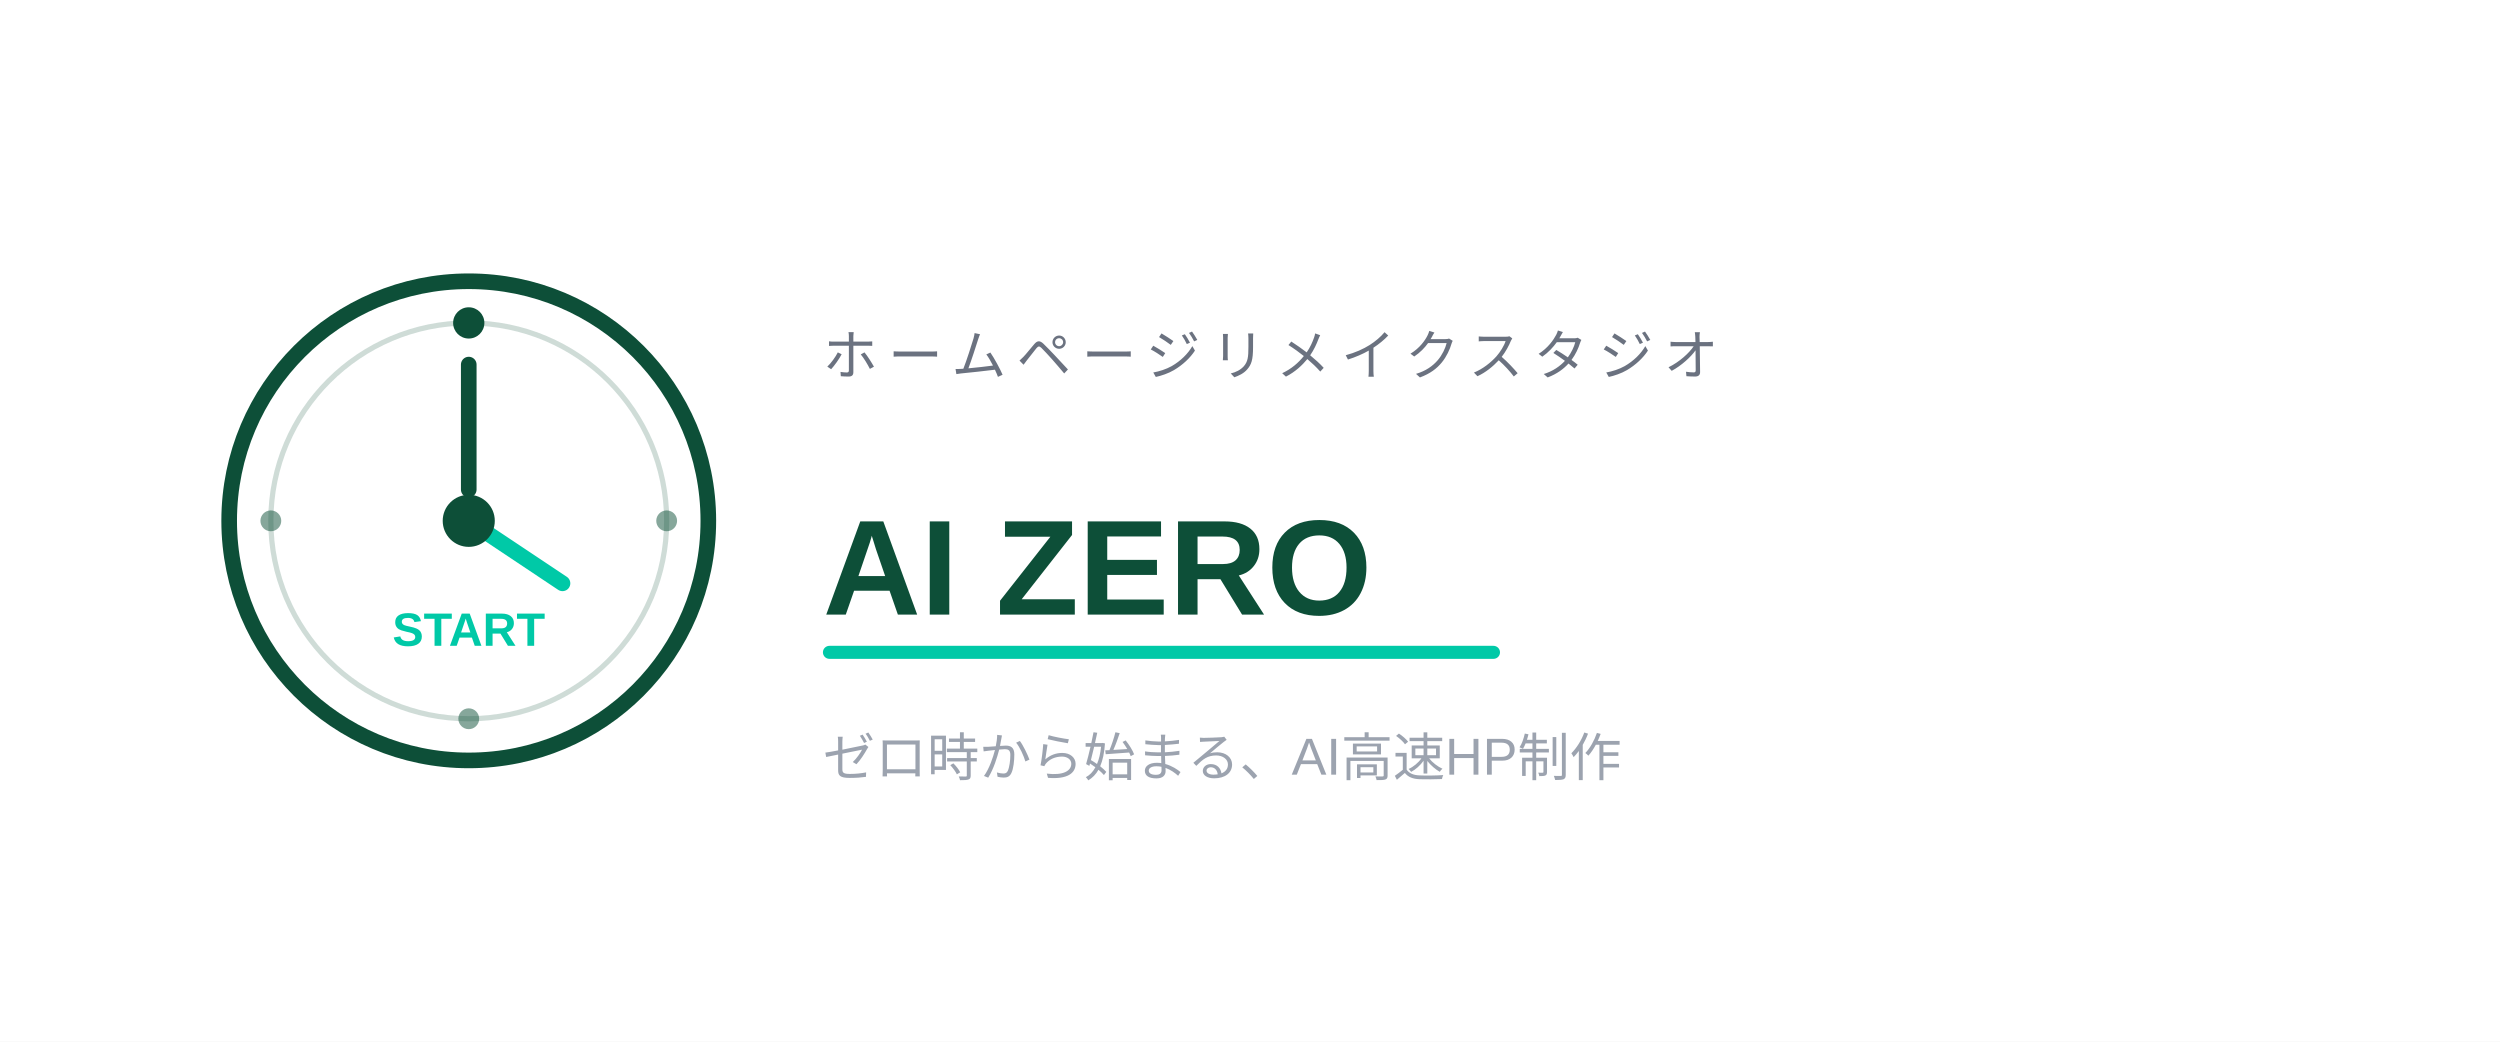
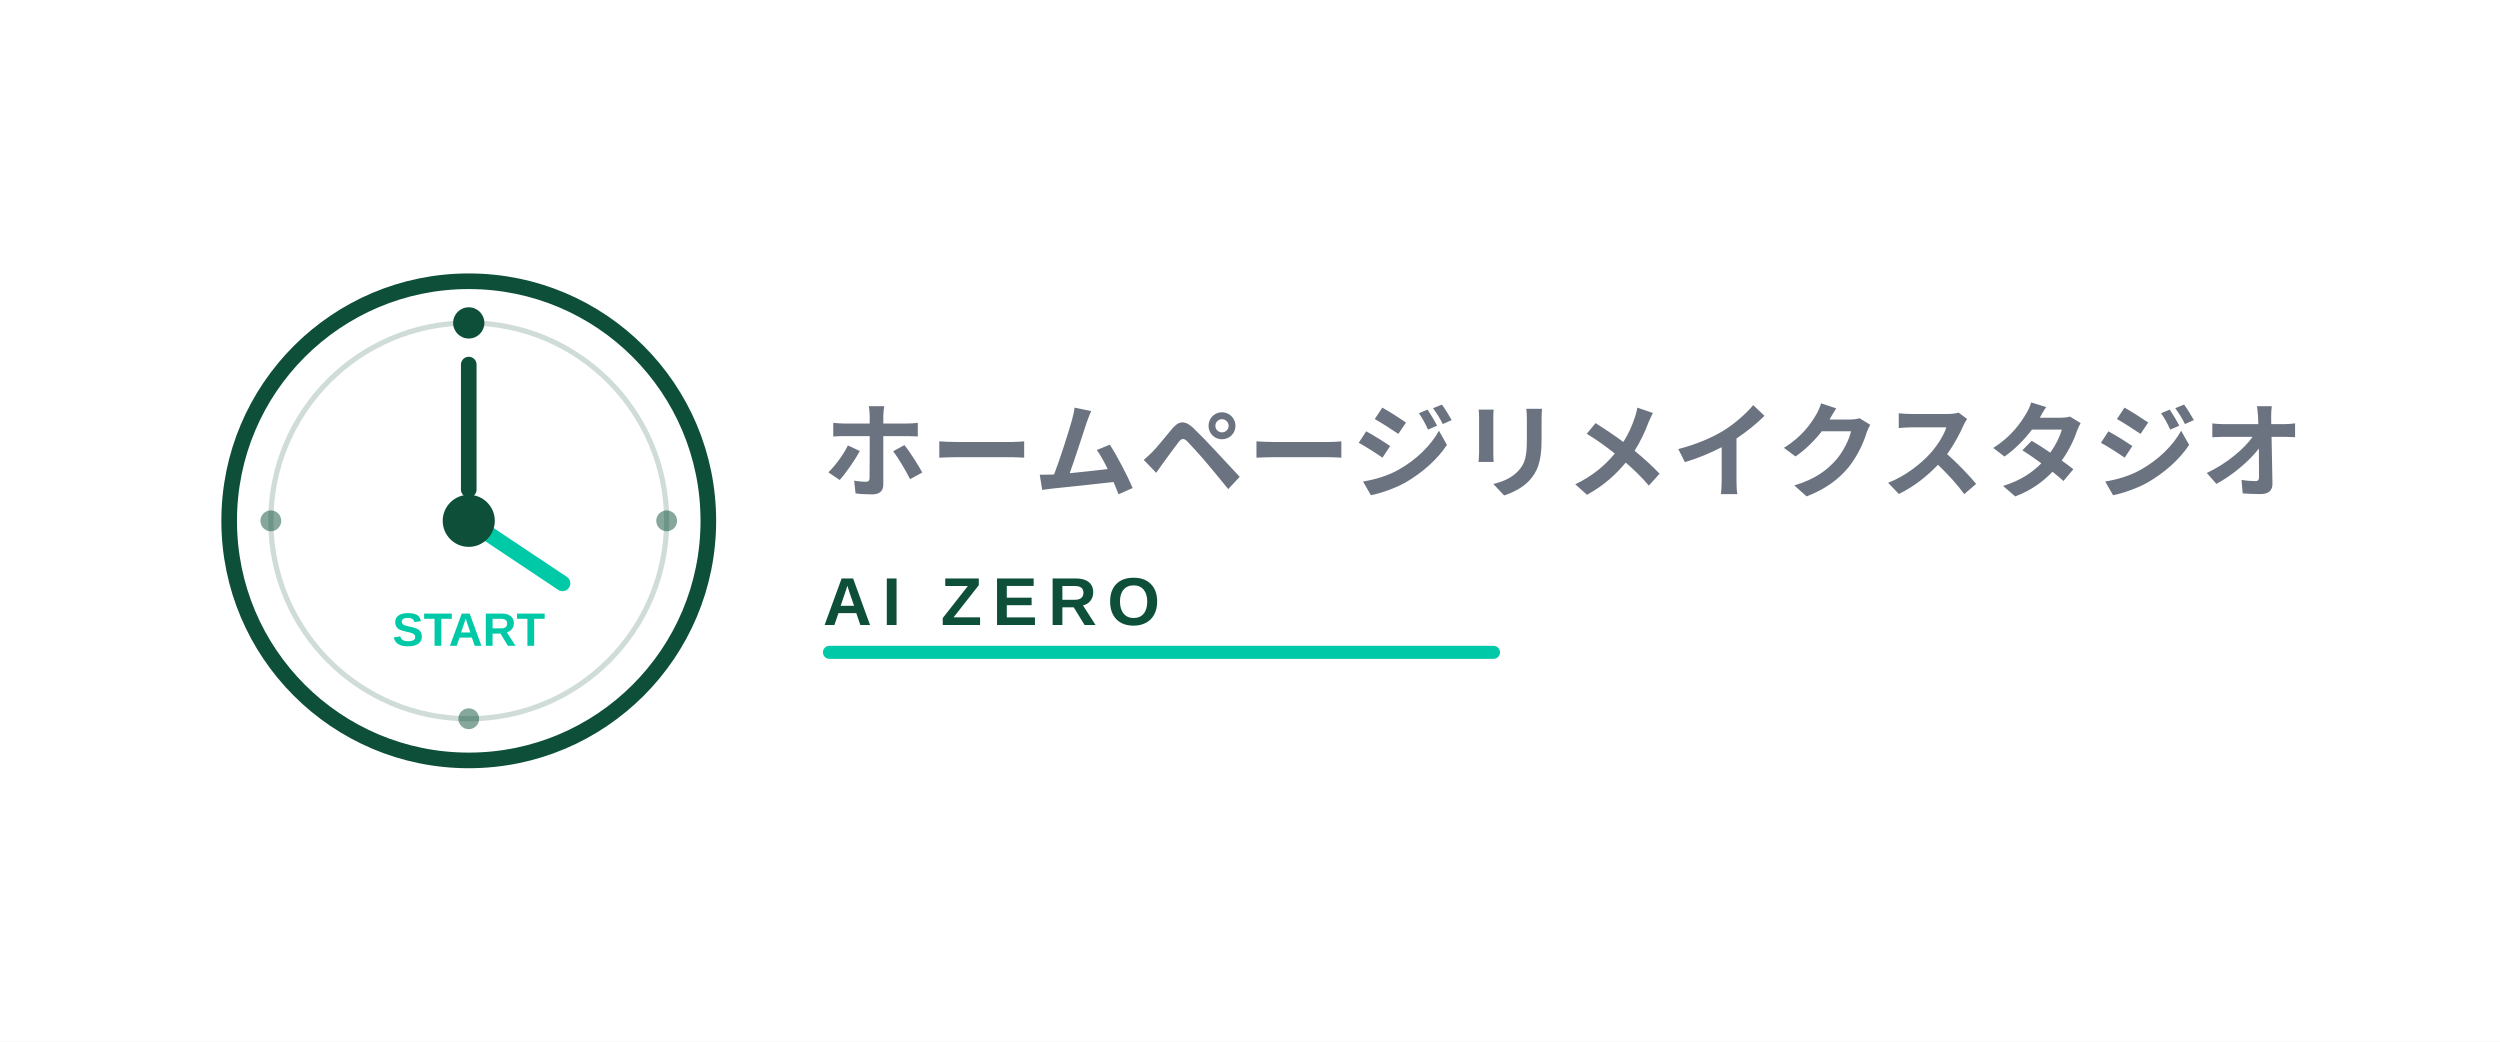
<svg xmlns="http://www.w3.org/2000/svg" viewBox="0 0 480 200" width="480" height="200">
  <rect width="480" height="200" fill="white" />
  <g transform="translate(90,100)">
    <circle cx="0" cy="0" r="46" fill="none" stroke="#0D4F38" stroke-width="3" />
    <circle cx="0" cy="0" r="38" fill="none" stroke="#0D4F38" stroke-width="1" opacity="0.2" />
    <line x1="0" y1="-30" x2="0" y2="-6" stroke="#0D4F38" stroke-width="3" stroke-linecap="round" />
    <line x1="0" y1="0" x2="18" y2="12" stroke="#00C9A7" stroke-width="3" stroke-linecap="round" />
    <circle cx="0" cy="0" r="5" fill="#0D4F38" />
    <circle cx="0" cy="-38" r="3" fill="#0D4F38" />
    <circle cx="38" cy="0" r="2" fill="#0D4F38" opacity="0.5" />
    <circle cx="-38" cy="0" r="2" fill="#0D4F38" opacity="0.5" />
    <circle cx="0" cy="38" r="2" fill="#0D4F38" opacity="0.5" />
    <text x="0" y="24" font-family="'Helvetica Neue',Arial,sans-serif" font-size="9" font-weight="700" fill="#00C9A7" text-anchor="middle">START</text>
  </g>
-   <text x="158" y="72" font-family="'Helvetica Neue',Arial,'Noto Sans JP',sans-serif" font-size="10.5" fill="#6B7280" letter-spacing="2">ホームページリメイクスタジオ</text>
-   <text x="158" y="118" font-family="'Helvetica Neue',Arial,sans-serif" font-size="26" font-weight="700" fill="#0D4F38">AI ZERO</text>
  <rect x="158" y="124" width="130" height="2.5" fill="#00C9A7" rx="1.25" />
-   <text x="158" y="149" font-family="'Helvetica Neue',Arial,'Noto Sans JP',sans-serif" font-size="10" fill="#9CA3AF">ゼロ時から始まる、AI高速HP制作</text>
+   <text x="158.0" y="94" font-family="'Helvetica Neue', Arial, 'Noto Sans JP', sans-serif" font-size="20" font-weight="800" fill="#6B7280" letter-spacing="0.5">ホームページリメイクスタジオ</text>
+   <text x="158.0" y="120" font-family="'Helvetica Neue', Arial, sans-serif" font-size="13" font-weight="600" fill="#0D4F38" letter-spacing="2">AI ZERO</text>
</svg>
